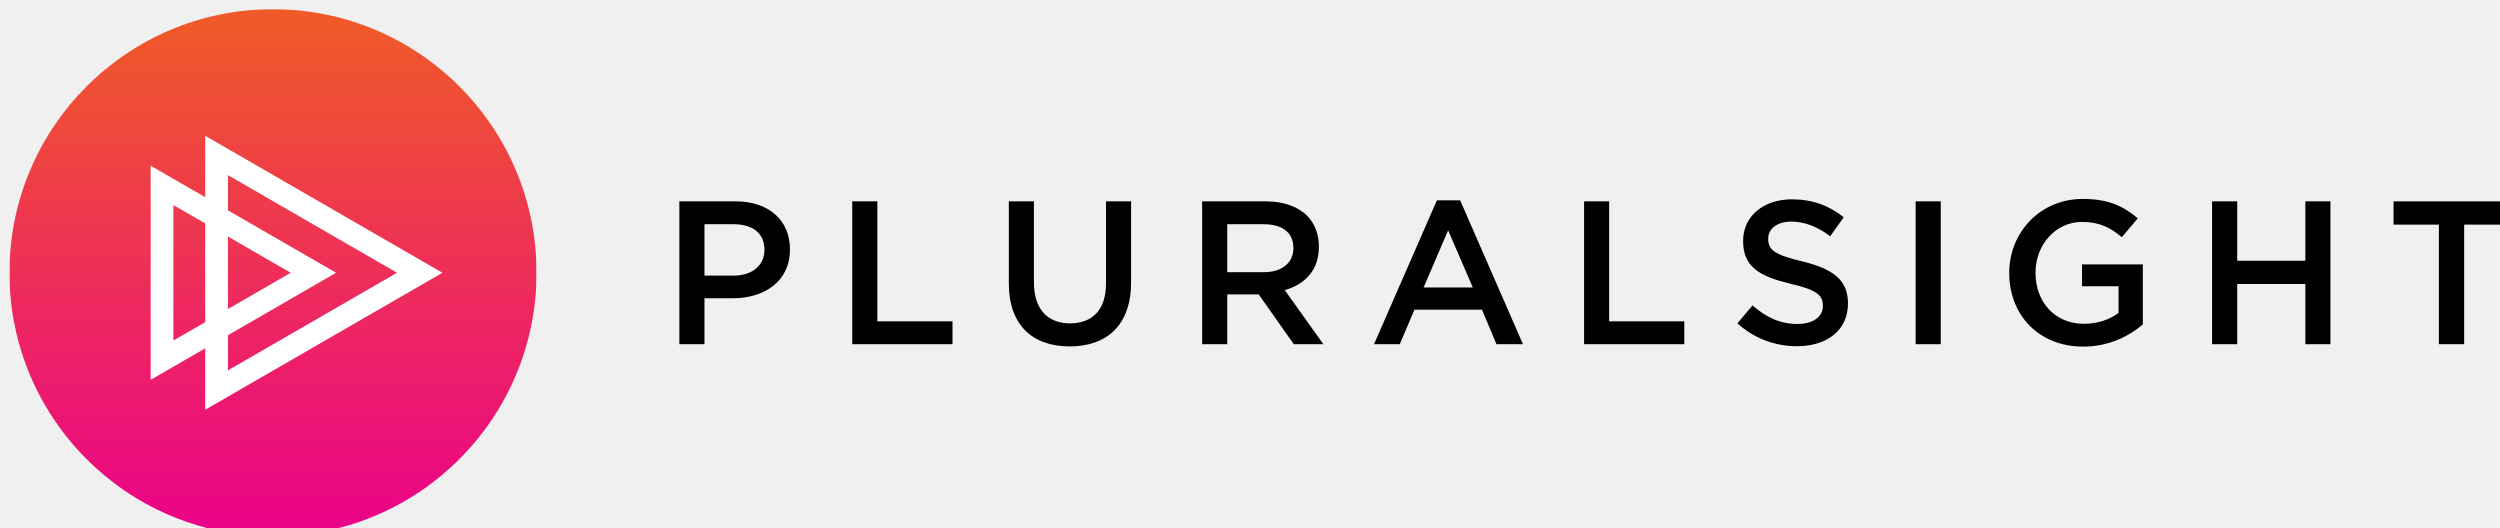
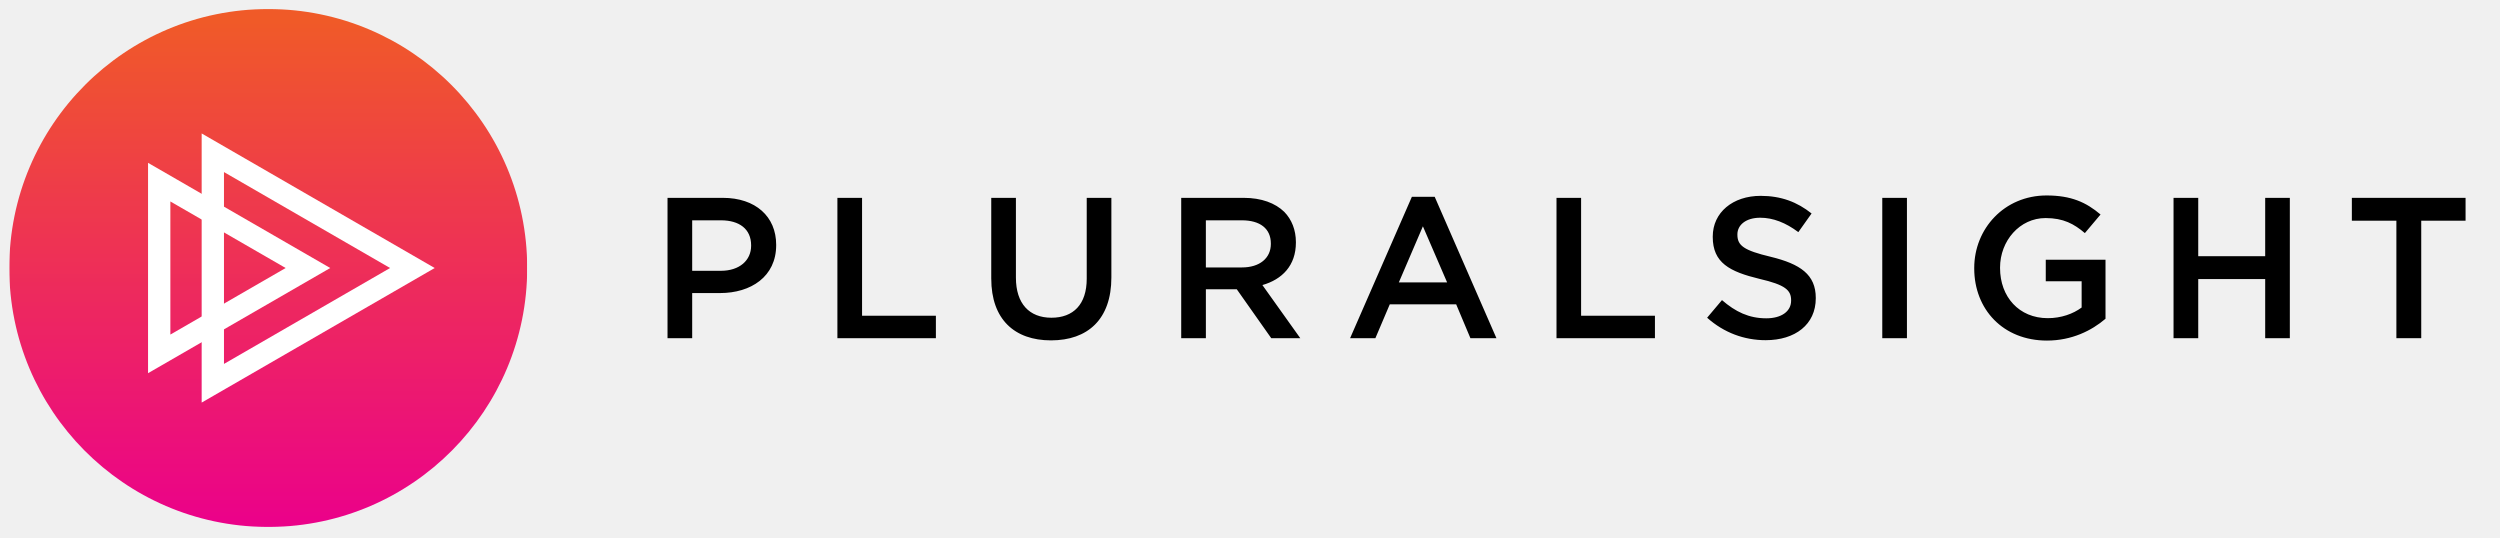
- <svg xmlns="http://www.w3.org/2000/svg" xmlns:xlink="http://www.w3.org/1999/xlink">
+ <svg xmlns="http://www.w3.org/2000/svg" xmlns:xlink="http://www.w3.org/1999/xlink" viewBox="0 0 200 43">
  <defs>
    <path d="M.742 21.441c0 11.38 9.172 20.618 20.531 20.715h.368C33 42.06 42.176 32.82 42.176 21.441 42.176 10 32.898.723 21.457.723S.742 10 .742 21.44" id="a" />
    <linearGradient x1="49.997%" y1=".003%" x2="49.997%" y2="100.002%" id="b">
      <stop stop-color="#F05A28" offset="0%" />
      <stop stop-color="#F05A28" offset="1.563%" />
      <stop stop-color="#F05A28" offset="2.344%" />
      <stop stop-color="#F05929" offset="3.125%" />
      <stop stop-color="#F0582A" offset="3.906%" />
      <stop stop-color="#F0582B" offset="4.688%" />
      <stop stop-color="#F0572C" offset="5.469%" />
      <stop stop-color="#F0562C" offset="6.25%" />
      <stop stop-color="#F0552D" offset="7.031%" />
      <stop stop-color="#F0552E" offset="7.813%" />
      <stop stop-color="#F0542F" offset="8.594%" />
      <stop stop-color="#F0532F" offset="9.375%" />
      <stop stop-color="#F05330" offset="10.156%" />
      <stop stop-color="#F05231" offset="10.938%" />
      <stop stop-color="#F05132" offset="11.719%" />
      <stop stop-color="#EF5033" offset="12.5%" />
      <stop stop-color="#EF5033" offset="13.281%" />
      <stop stop-color="#EF4F34" offset="14.063%" />
      <stop stop-color="#EF4E35" offset="14.844%" />
      <stop stop-color="#EF4E36" offset="15.625%" />
      <stop stop-color="#EF4D36" offset="16.406%" />
      <stop stop-color="#EF4C37" offset="17.188%" />
      <stop stop-color="#EF4B38" offset="17.969%" />
      <stop stop-color="#EF4B39" offset="18.75%" />
      <stop stop-color="#EF4A3A" offset="19.531%" />
      <stop stop-color="#EF493A" offset="20.313%" />
      <stop stop-color="#EF493B" offset="21.094%" />
      <stop stop-color="#EF483C" offset="21.875%" />
      <stop stop-color="#EF473D" offset="22.656%" />
      <stop stop-color="#EF463D" offset="23.438%" />
      <stop stop-color="#EF463E" offset="24.219%" />
      <stop stop-color="#EF453F" offset="25%" />
      <stop stop-color="#EF4440" offset="25.781%" />
      <stop stop-color="#EF4441" offset="26.563%" />
      <stop stop-color="#EF4341" offset="27.344%" />
      <stop stop-color="#EF4242" offset="28.125%" />
      <stop stop-color="#EF4143" offset="28.906%" />
      <stop stop-color="#EF4144" offset="29.688%" />
      <stop stop-color="#EF4045" offset="30.469%" />
      <stop stop-color="#EF3F45" offset="31.25%" />
      <stop stop-color="#EE3F46" offset="32.031%" />
      <stop stop-color="#EE3E47" offset="32.813%" />
      <stop stop-color="#EE3D48" offset="33.594%" />
      <stop stop-color="#EE3C48" offset="34.375%" />
      <stop stop-color="#EE3C49" offset="35.156%" />
      <stop stop-color="#EE3B4A" offset="35.938%" />
      <stop stop-color="#EE3A4B" offset="36.719%" />
      <stop stop-color="#EE3A4C" offset="37.5%" />
      <stop stop-color="#EE394C" offset="38.281%" />
      <stop stop-color="#EE384D" offset="39.063%" />
      <stop stop-color="#EE384E" offset="39.844%" />
      <stop stop-color="#EE374F" offset="40.625%" />
      <stop stop-color="#EE364F" offset="41.406%" />
      <stop stop-color="#EE3550" offset="42.188%" />
      <stop stop-color="#EE3551" offset="42.969%" />
      <stop stop-color="#EE3452" offset="43.75%" />
      <stop stop-color="#EE3353" offset="44.531%" />
      <stop stop-color="#EE3353" offset="45.313%" />
      <stop stop-color="#EE3254" offset="46.094%" />
      <stop stop-color="#EE3155" offset="46.875%" />
      <stop stop-color="#EE3056" offset="47.656%" />
      <stop stop-color="#EE3057" offset="48.438%" />
      <stop stop-color="#EE2F57" offset="49.219%" />
      <stop stop-color="#EE2E58" offset="50%" />
      <stop stop-color="#EE2E59" offset="50.781%" />
      <stop stop-color="#ED2D5A" offset="51.563%" />
      <stop stop-color="#ED2C5A" offset="52.344%" />
      <stop stop-color="#ED2B5B" offset="53.125%" />
      <stop stop-color="#ED2B5C" offset="53.906%" />
      <stop stop-color="#ED2A5D" offset="54.688%" />
      <stop stop-color="#ED295E" offset="55.469%" />
      <stop stop-color="#ED295E" offset="56.25%" />
      <stop stop-color="#ED285F" offset="57.031%" />
      <stop stop-color="#ED2760" offset="57.813%" />
      <stop stop-color="#ED2661" offset="58.594%" />
      <stop stop-color="#ED2661" offset="59.375%" />
      <stop stop-color="#ED2562" offset="60.156%" />
      <stop stop-color="#ED2463" offset="60.938%" />
      <stop stop-color="#ED2464" offset="61.719%" />
      <stop stop-color="#ED2365" offset="62.5%" />
      <stop stop-color="#ED2265" offset="63.281%" />
      <stop stop-color="#ED2166" offset="64.063%" />
      <stop stop-color="#ED2167" offset="64.844%" />
      <stop stop-color="#ED2068" offset="65.625%" />
      <stop stop-color="#ED1F69" offset="66.406%" />
      <stop stop-color="#ED1F69" offset="67.188%" />
      <stop stop-color="#ED1E6A" offset="67.969%" />
      <stop stop-color="#ED1D6B" offset="68.75%" />
      <stop stop-color="#ED1C6C" offset="69.531%" />
      <stop stop-color="#ED1C6C" offset="70.313%" />
      <stop stop-color="#ED1B6D" offset="71.094%" />
      <stop stop-color="#EC1A6E" offset="71.875%" />
      <stop stop-color="#EC1A6F" offset="72.656%" />
      <stop stop-color="#EC1970" offset="73.438%" />
      <stop stop-color="#EC1870" offset="74.219%" />
      <stop stop-color="#EC1871" offset="75%" />
      <stop stop-color="#EC1772" offset="75.781%" />
      <stop stop-color="#EC1673" offset="76.563%" />
      <stop stop-color="#EC1573" offset="77.344%" />
      <stop stop-color="#EC1574" offset="78.125%" />
      <stop stop-color="#EC1475" offset="78.906%" />
      <stop stop-color="#EC1376" offset="79.688%" />
      <stop stop-color="#EC1377" offset="80.469%" />
      <stop stop-color="#EC1277" offset="81.25%" />
      <stop stop-color="#EC1178" offset="82.031%" />
      <stop stop-color="#EC1079" offset="82.813%" />
      <stop stop-color="#EC107A" offset="83.594%" />
      <stop stop-color="#EC0F7B" offset="84.375%" />
      <stop stop-color="#EC0E7B" offset="85.156%" />
      <stop stop-color="#EC0E7C" offset="85.938%" />
      <stop stop-color="#EC0D7D" offset="86.719%" />
      <stop stop-color="#EC0C7E" offset="87.5%" />
      <stop stop-color="#EC0B7E" offset="88.281%" />
      <stop stop-color="#EC0B7F" offset="89.063%" />
      <stop stop-color="#EC0A80" offset="89.844%" />
      <stop stop-color="#EC0981" offset="90.625%" />
      <stop stop-color="#EB0982" offset="91.406%" />
      <stop stop-color="#EB0882" offset="92.188%" />
      <stop stop-color="#EB0783" offset="92.969%" />
      <stop stop-color="#EB0684" offset="93.75%" />
      <stop stop-color="#EB0685" offset="94.531%" />
      <stop stop-color="#EB0585" offset="95.313%" />
      <stop stop-color="#EB0486" offset="96.094%" />
      <stop stop-color="#EB0487" offset="96.875%" />
      <stop stop-color="#EB0388" offset="97.656%" />
      <stop stop-color="#EB0289" offset="98.438%" />
      <stop stop-color="#EB0189" offset="99.219%" />
      <stop stop-color="#EB018A" offset="100%" />
    </linearGradient>
    <path id="d" d="M0 0h9.262v13H0z" />
  </defs>
  <g fill="none" fill-rule="evenodd">
    <mask id="c" fill="#fff">
      <use xlink:href="#a" />
    </mask>
    <path fill="url(#b)" fill-rule="nonzero" mask="url(#c)" d="M42.176.723H.742v41.433h41.434z" />
    <path d="M16.133 10.676v21.531l18.644-10.766-18.644-10.765zm1.785 3.09l13.289 7.675-13.289 7.672V13.766z" fill="#FFF" fill-rule="nonzero" />
    <path d="M11.844 13.027l14.574 8.414-14.574 8.414V13.027zm1.785 3.09v10.649l9.223-5.325-9.223-5.324z" fill="#FFF" fill-rule="nonzero" />
    <path d="M53.402 15.828h4.426c2.613 0 4.266 1.492 4.266 3.754v.031c0 2.516-2.02 3.832-4.489 3.832h-2.23v3.61h-1.973V15.828zm4.266 5.836c1.492 0 2.422-.832 2.422-2.004v-.031c0-1.313-.945-2.004-2.422-2.004h-2.293v4.04h2.293v-.001zm9.324-5.836h1.973v9.43h5.906v1.797h-7.879zM79.3 22.293v-6.465h1.973v6.383c0 2.086 1.075 3.207 2.84 3.207 1.75 0 2.825-1.059 2.825-3.125v-6.465h1.972v6.367c0 3.352-1.894 5.035-4.828 5.035-2.922 0-4.781-1.683-4.781-4.937H79.3zm15.196-6.465H99.5c1.414 0 2.52.418 3.242 1.121.594.61.93 1.446.93 2.422v.035c0 1.844-1.106 2.95-2.68 3.399l3.031 4.25H101.7l-2.758-3.914H96.47v3.914h-1.973V15.828h-.001zm4.86 5.567c1.414 0 2.312-.739 2.312-1.88v-.03c0-1.204-.867-1.86-2.324-1.86h-2.875v3.77h2.887zm13.594-5.649h1.827l4.938 11.309h-2.082l-1.14-2.711h-5.31l-1.152 2.71h-2.023l4.941-11.308h.001zm2.82 6.848l-1.938-4.489-1.926 4.489h3.864zm8.75-6.766h1.968v9.43h5.907v1.797h-7.875zm12.05 9.59l1.188-1.41c1.074.93 2.148 1.457 3.543 1.457 1.219 0 1.988-.559 1.988-1.41v-.032c0-.804-.45-1.234-2.531-1.714-2.39-.579-3.738-1.286-3.738-3.352v-.035c0-1.926 1.605-3.254 3.832-3.254 1.636 0 2.933.496 4.074 1.41l-1.059 1.492c-1.008-.754-2.02-1.152-3.047-1.152-1.156 0-1.828.59-1.828 1.328v.031c0 .868.512 1.254 2.664 1.766 2.371.578 3.606 1.426 3.606 3.289v.031c0 2.102-1.653 3.352-4.008 3.352-1.715 0-3.336-.594-4.684-1.797zm14.012-9.59h1.973v11.227h-1.973zm7.356 5.645v-.032c0-3.144 2.406-5.804 5.789-5.804 1.957 0 3.16.543 4.316 1.523l-1.254 1.488c-.863-.734-1.715-1.203-3.144-1.203-2.067 0-3.641 1.817-3.641 3.965v.031c0 2.309 1.523 4.012 3.816 4.012 1.063 0 2.024-.34 2.711-.851V22.5h-2.87v-1.719h4.78V25.5c-1.105.945-2.695 1.746-4.683 1.746-3.512 0-5.82-2.5-5.82-5.773zm15.945-5.645h1.976v4.668h5.356v-4.668h1.972v11.227h-1.972v-4.73h-5.356v4.73h-1.976z" fill="#000" fill-rule="nonzero" />
    <g transform="translate(188 15)">
-       <mask id="e" fill="#fff">
+       <mask id="fff" fill="#fff">
        <use xlink:href="#d" />
      </mask>
-       <path fill="#000" fill-rule="nonzero" mask="url(#e)" d="M.148.828v1.828h3.563v9.399h1.988V2.656h3.559V.828z" />
+       <path fill="#000" fill-rule="nonzero" mask="url(#fff)" d="M.148.828v1.828h3.563v9.399h1.988V2.656h3.559V.828z" />
    </g>
  </g>
</svg>
